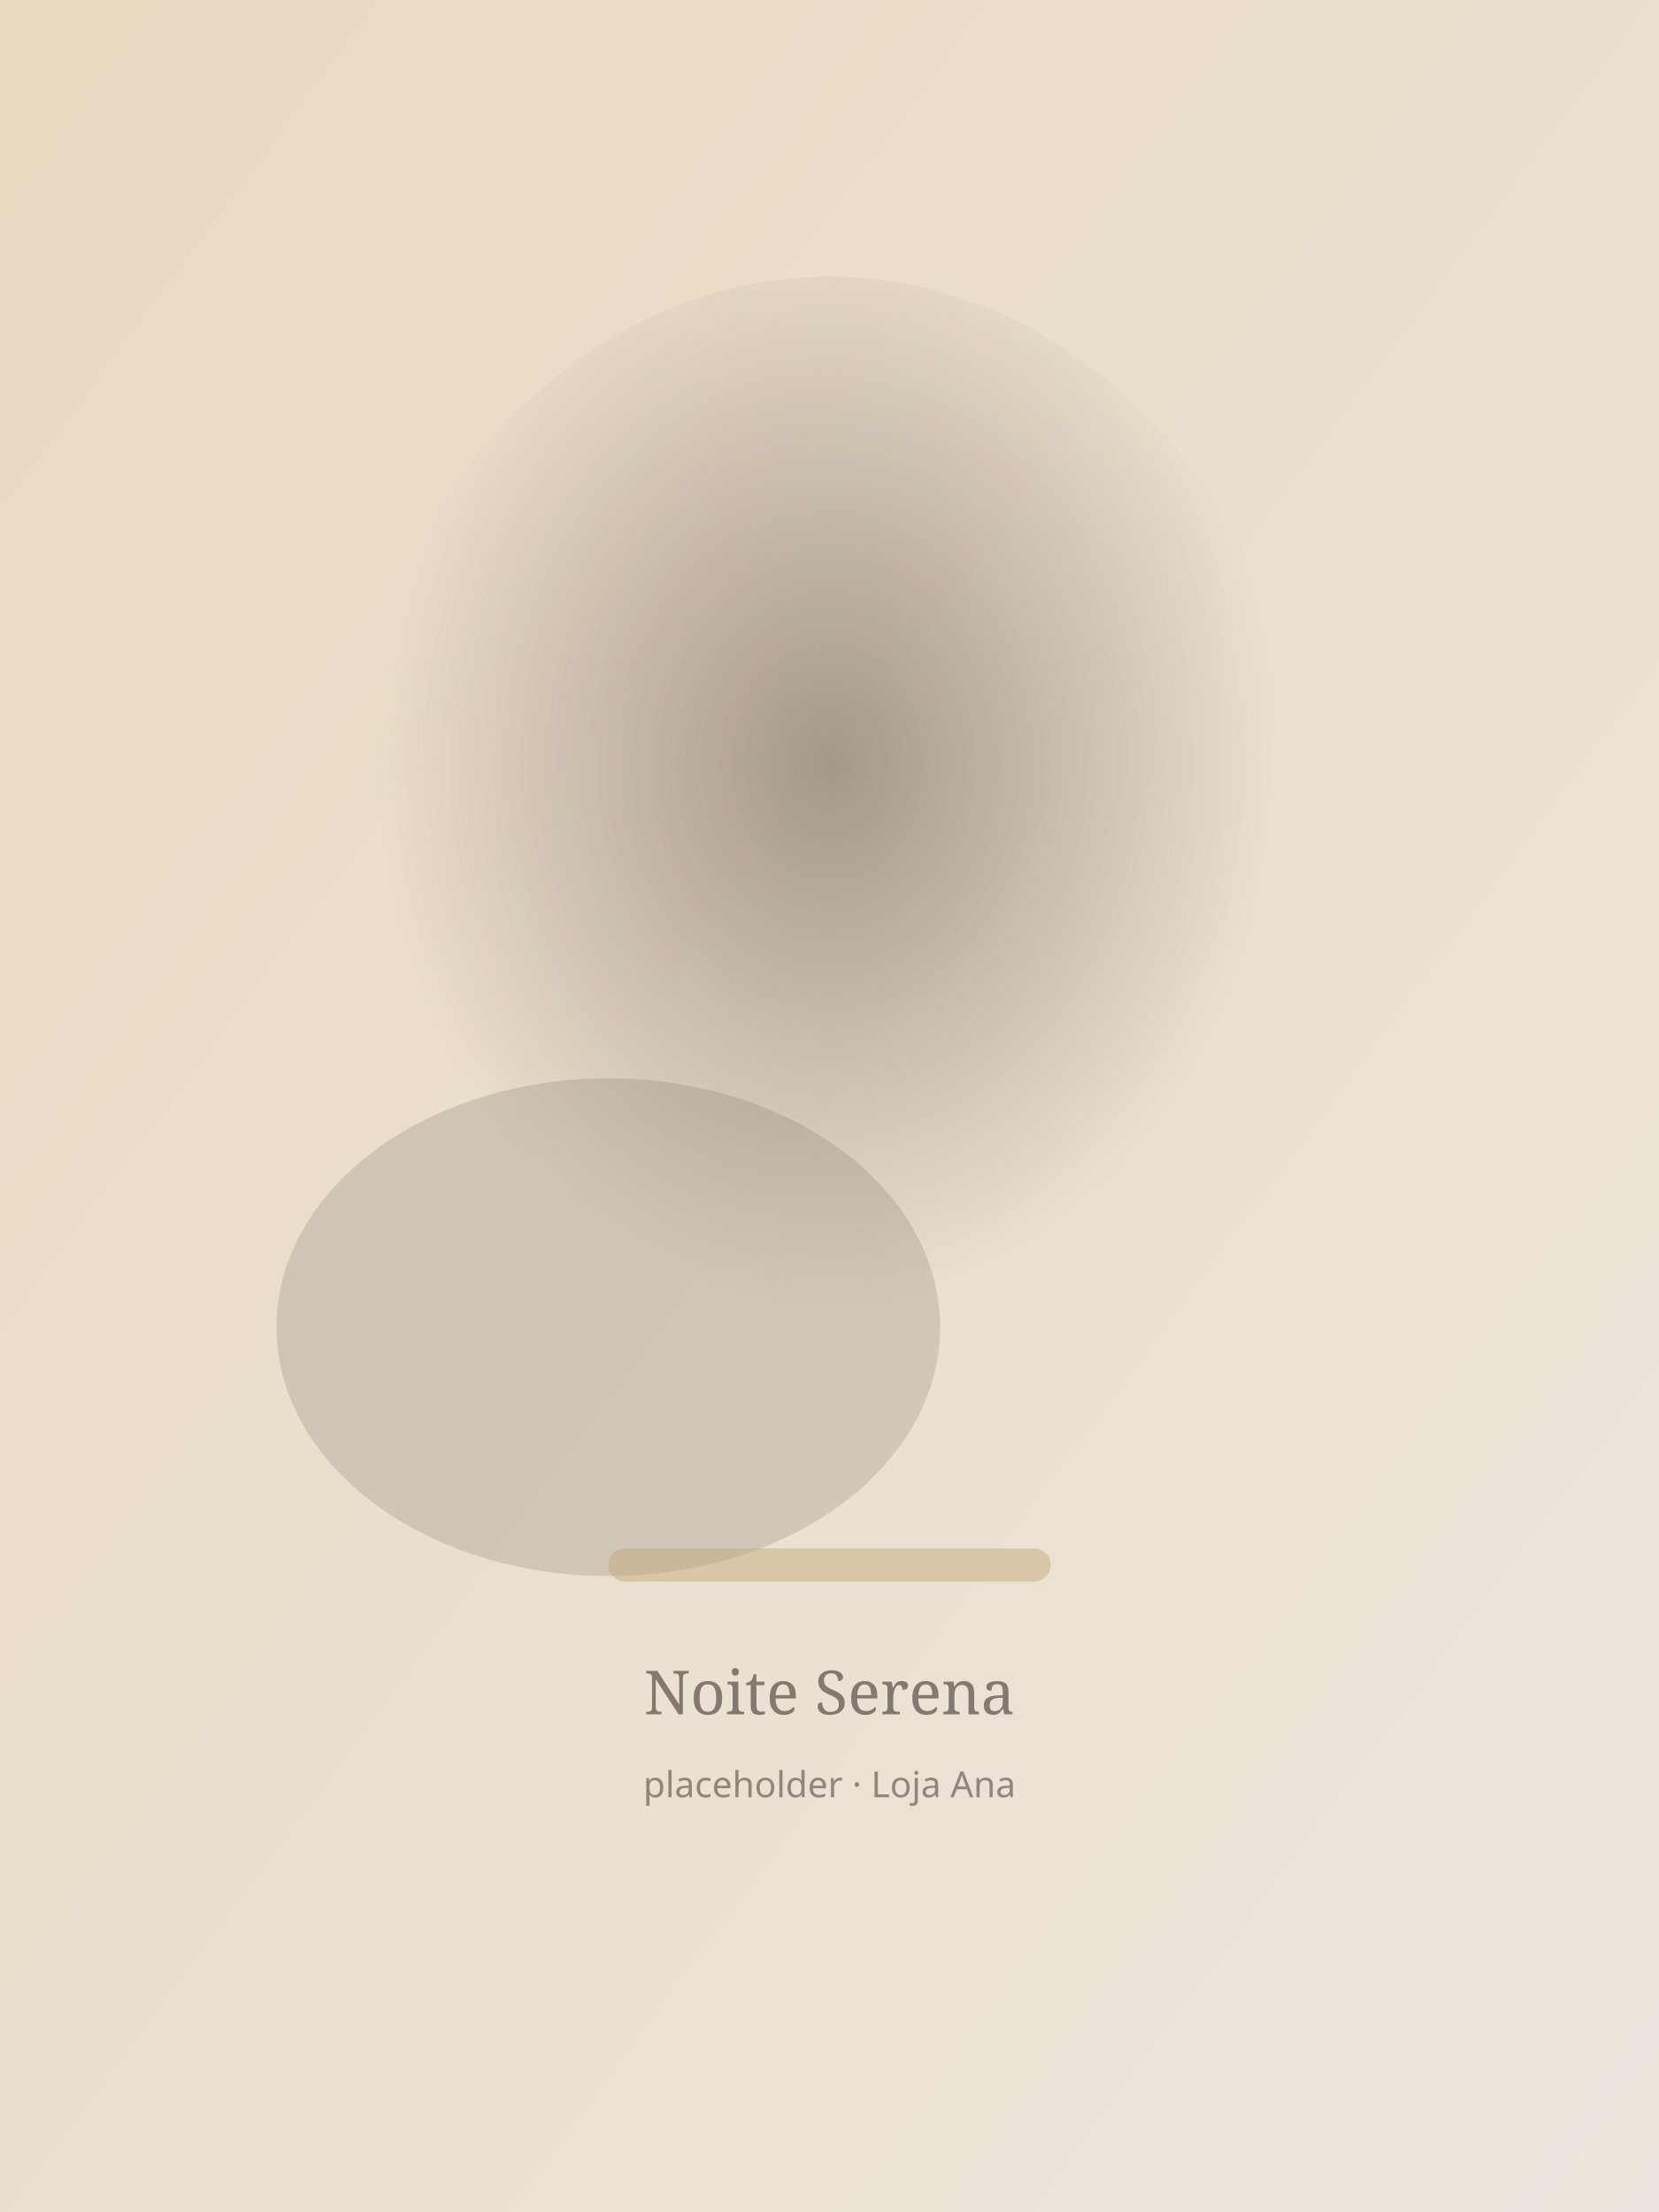
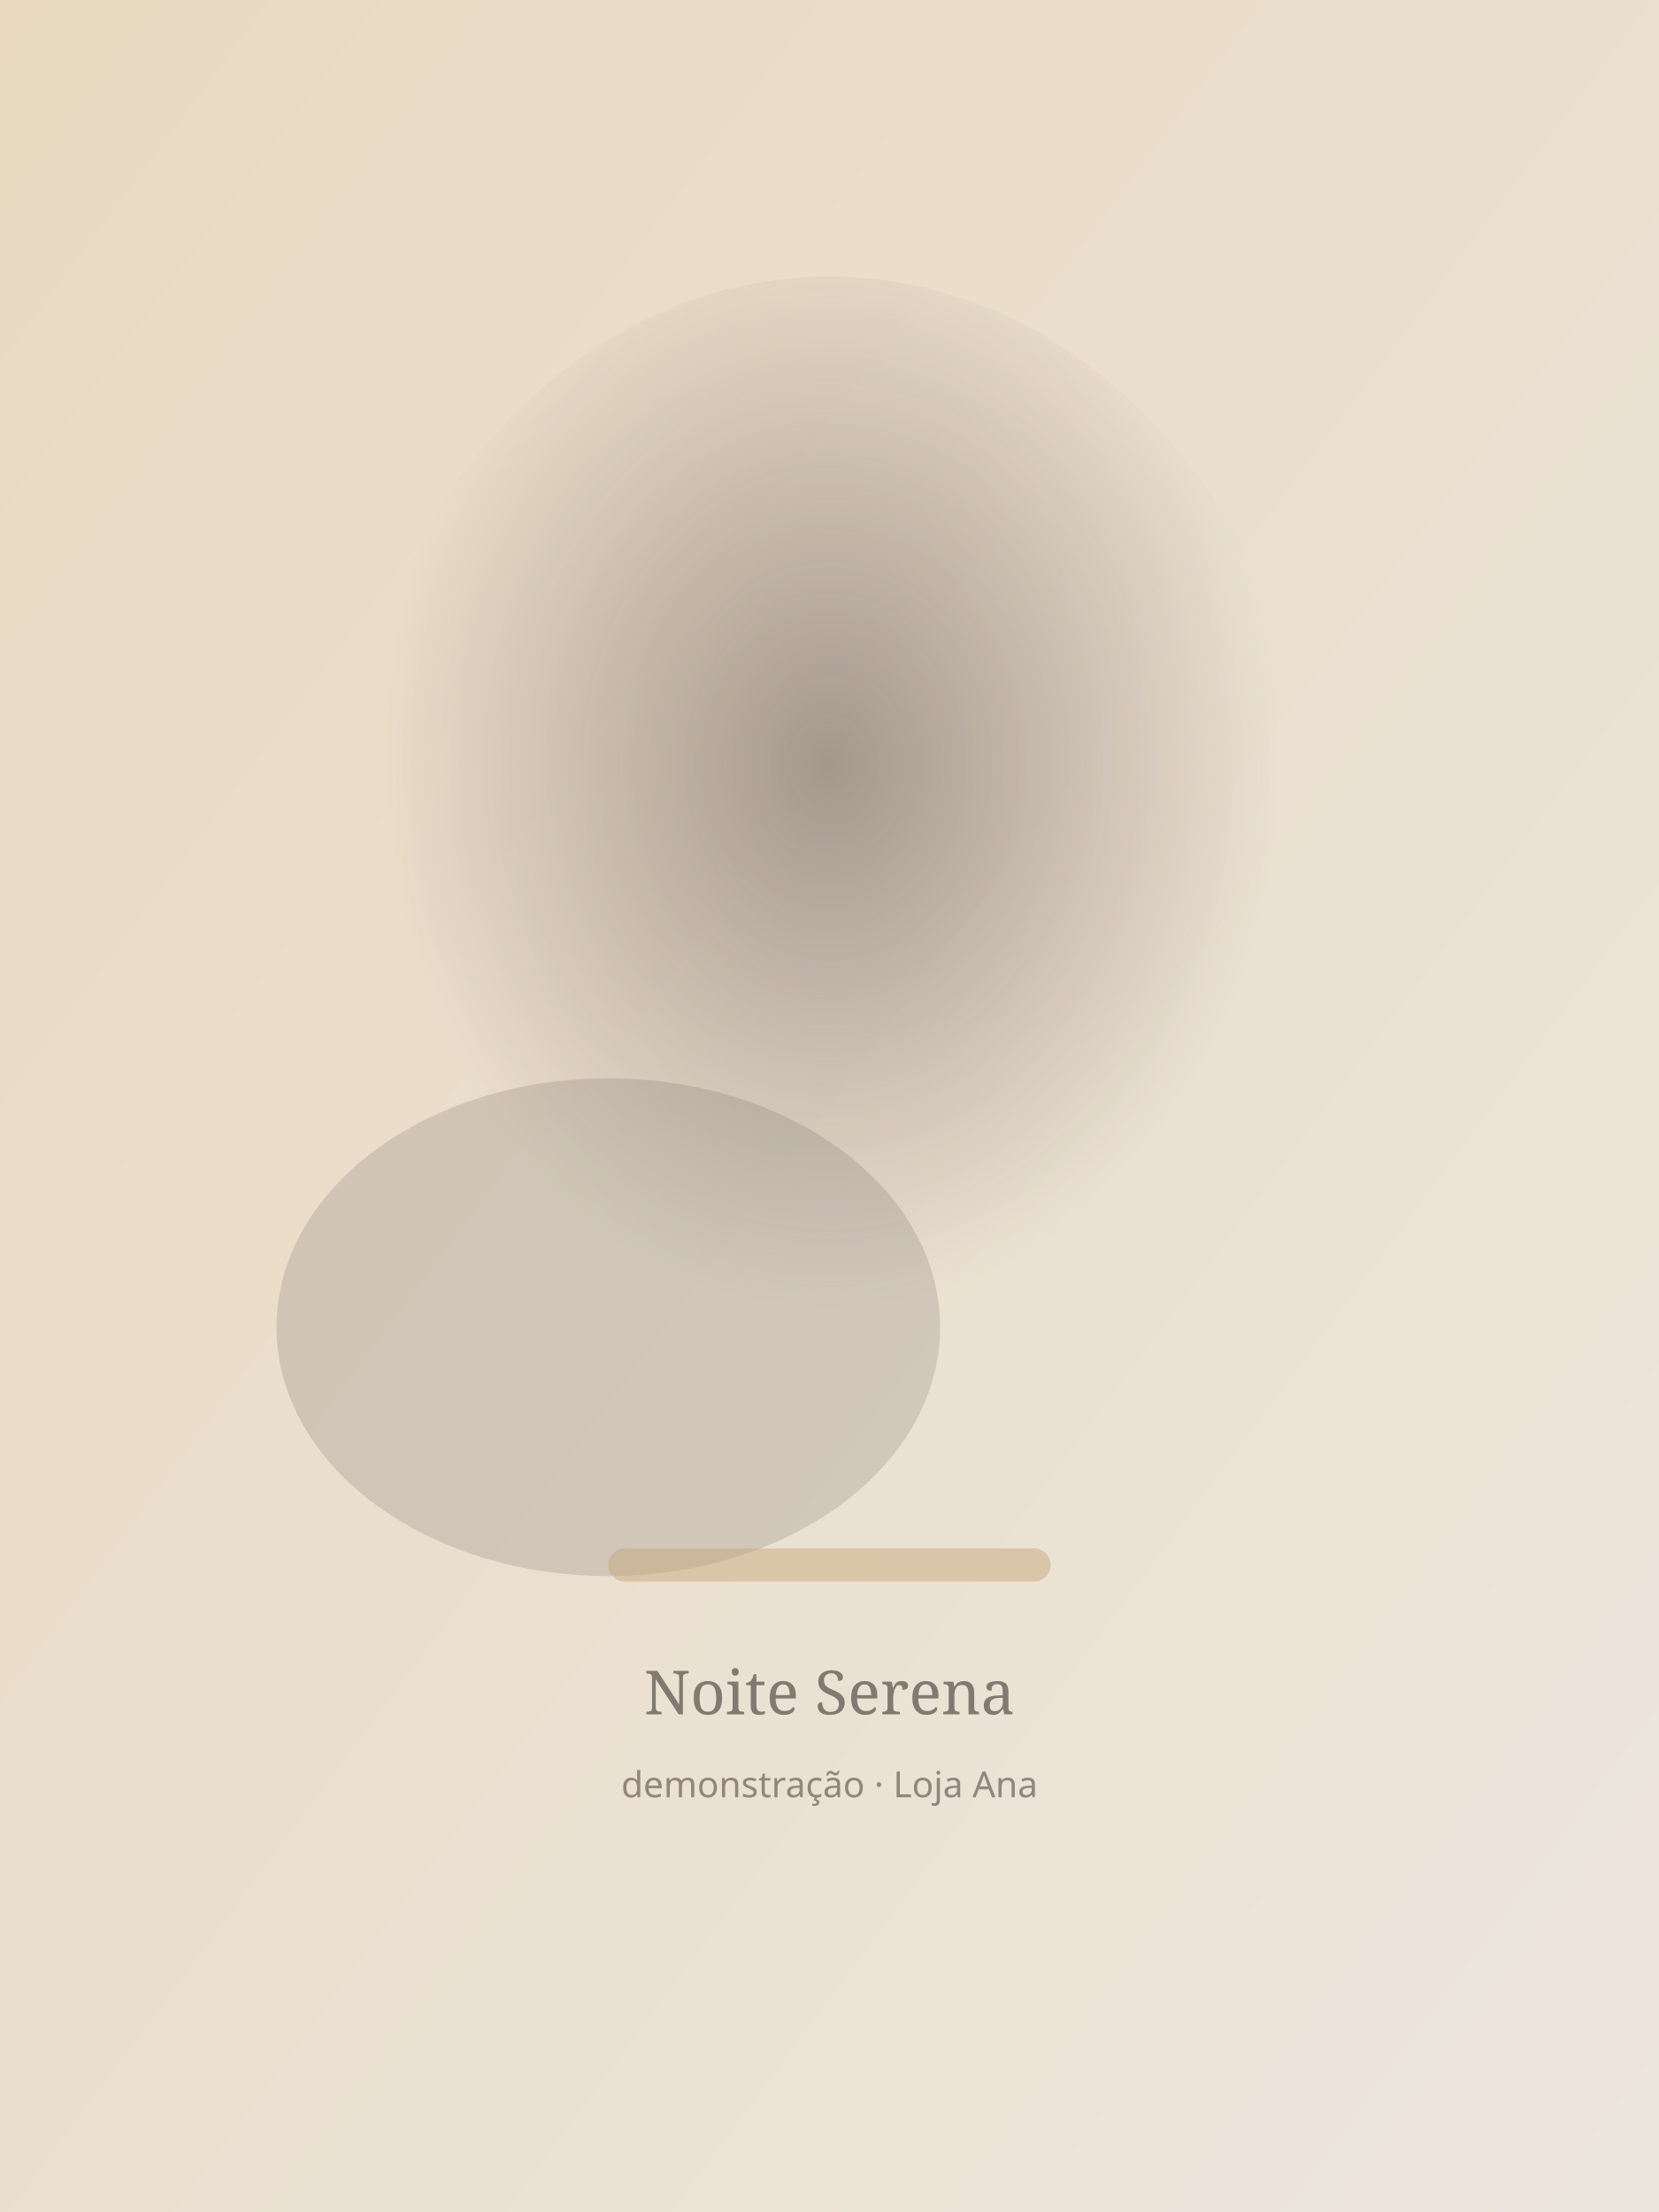
<svg xmlns="http://www.w3.org/2000/svg" width="600" height="800" viewBox="0 0 600 800" role="img" aria-label="Noite Serena">
  <defs>
    <linearGradient id="bg" x1="0" y1="0" x2="1" y2="1">
      <stop offset="0%" stop-color="#E8D9C0" />
      <stop offset="100%" stop-color="#EDE6DE" />
    </linearGradient>
    <radialGradient id="blob" cx="50%" cy="40%" r="45%">
      <stop offset="0%" stop-color="#6B5E58" stop-opacity="0.55" />
      <stop offset="100%" stop-color="#6B5E58" stop-opacity="0" />
    </radialGradient>
  </defs>
  <rect width="600" height="800" fill="url(#bg)" />
  <ellipse cx="300" cy="320" rx="180" ry="220" fill="url(#blob)" />
  <ellipse cx="220" cy="480" rx="120" ry="90" fill="#6B5E58" opacity="0.2" />
  <rect x="220" y="560" width="160" height="12" rx="6" fill="#C4A574" opacity="0.45" />
  <text x="300" y="620" text-anchor="middle" font-family="Georgia, serif" font-size="22" fill="#2C2421" opacity="0.55">Noite Serena</text>
-   <text x="300" y="650" text-anchor="middle" font-family="system-ui,sans-serif" font-size="13" fill="#6B5E58" opacity="0.7">placeholder · Loja Ana</text>
+   <text x="300" y="650" text-anchor="middle" font-family="system-ui,sans-serif" font-size="13" fill="#6B5E58" opacity="0.7">demonstração · Loja Ana</text>
</svg>
